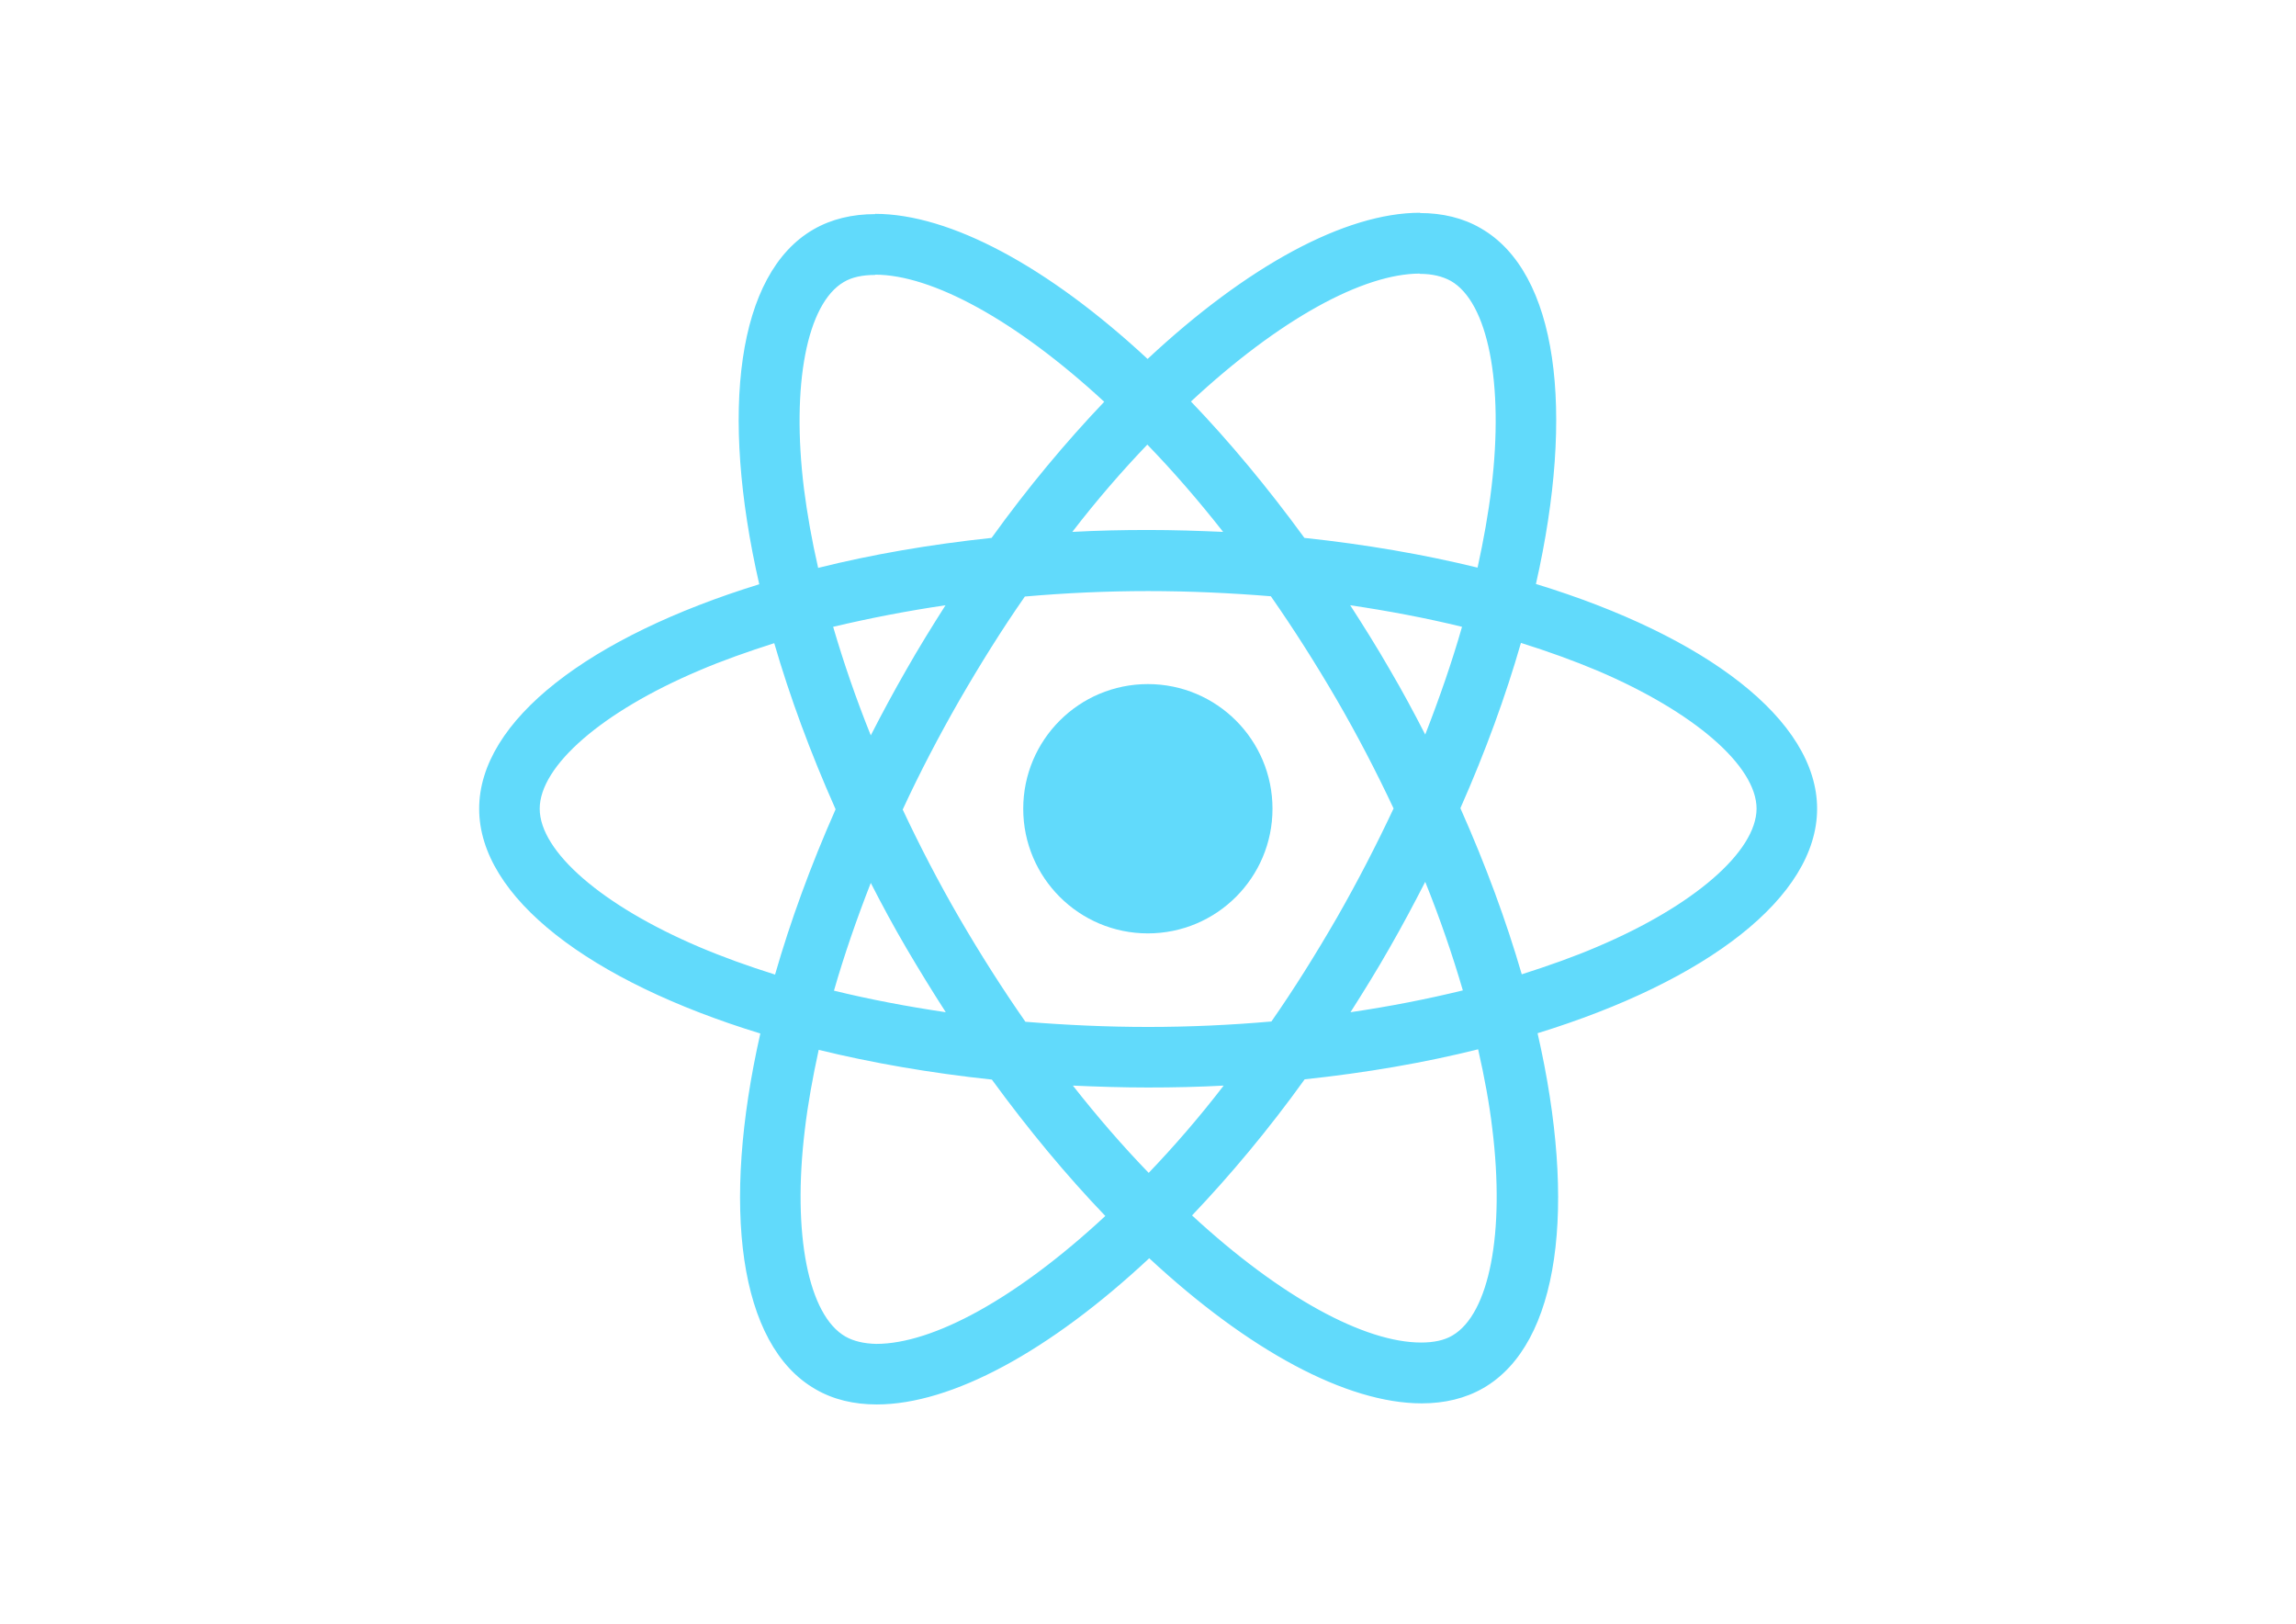
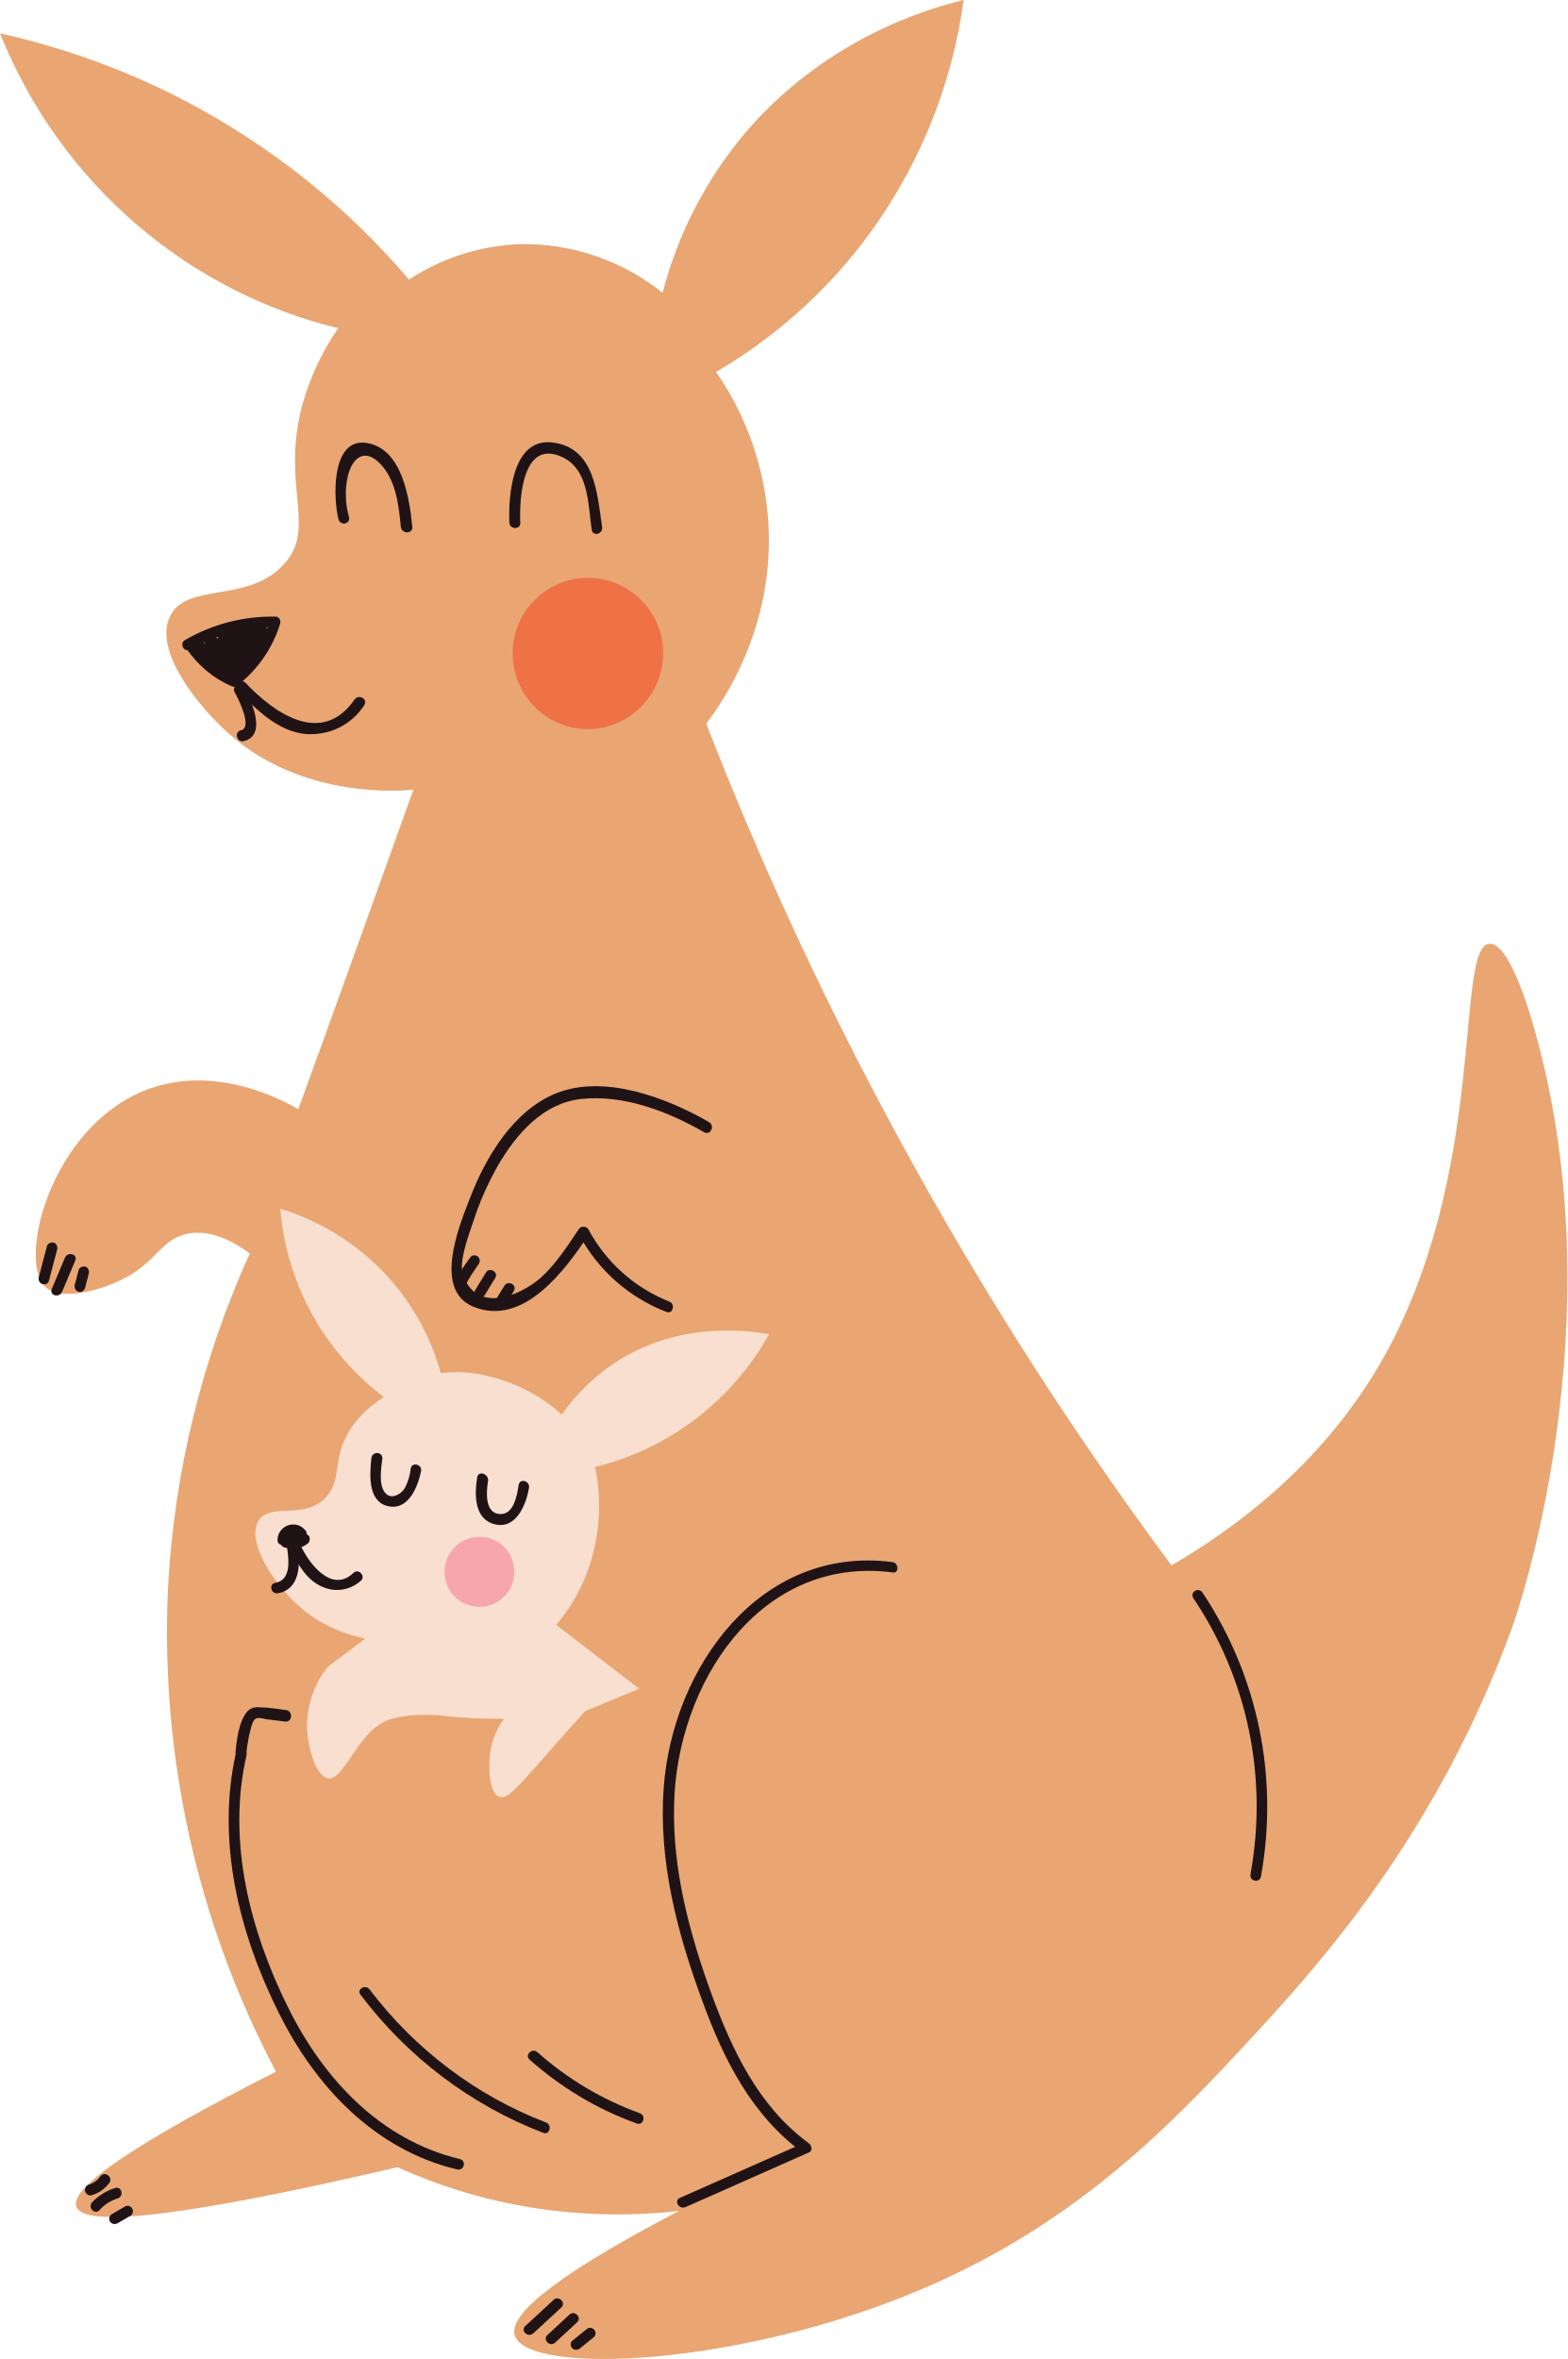
- <svg xmlns="http://www.w3.org/2000/svg" viewBox="0 0 841.9 595.3">
-   <g fill="#61DAFB">
-     <path d="M666.3 296.5c0-32.5-40.7-63.3-103.1-82.4 14.4-63.6 8-114.2-20.2-130.4-6.5-3.8-14.1-5.6-22.4-5.6v22.3c4.6 0 8.3.9 11.4 2.6 13.6 7.8 19.5 37.5 14.9 75.7-1.1 9.4-2.9 19.3-5.1 29.4-19.6-4.8-41-8.5-63.5-10.9-13.5-18.5-27.5-35.3-41.6-50 32.6-30.3 63.2-46.9 84-46.9V78c-27.5 0-63.5 19.6-99.9 53.6-36.4-33.8-72.4-53.2-99.9-53.2v22.3c20.7 0 51.4 16.5 84 46.6-14 14.7-28 31.4-41.3 49.9-22.6 2.4-44 6.1-63.6 11-2.3-10-4-19.7-5.2-29-4.7-38.2 1.1-67.9 14.6-75.8 3-1.8 6.9-2.6 11.5-2.6V78.5c-8.4 0-16 1.8-22.6 5.6-28.1 16.2-34.4 66.7-19.9 130.1-62.2 19.2-102.7 49.9-102.7 82.3 0 32.5 40.7 63.3 103.1 82.4-14.4 63.6-8 114.2 20.2 130.4 6.5 3.8 14.1 5.6 22.5 5.6 27.5 0 63.5-19.6 99.9-53.6 36.4 33.8 72.4 53.2 99.9 53.2 8.4 0 16-1.8 22.6-5.6 28.1-16.2 34.4-66.7 19.9-130.1 62-19.1 102.5-49.9 102.5-82.3zm-130.2-66.7c-3.7 12.9-8.3 26.2-13.5 39.5-4.1-8-8.4-16-13.1-24-4.6-8-9.5-15.8-14.4-23.4 14.2 2.1 27.9 4.7 41 7.9zm-45.8 106.5c-7.8 13.5-15.8 26.3-24.1 38.2-14.9 1.3-30 2-45.2 2-15.1 0-30.2-.7-45-1.9-8.3-11.9-16.4-24.6-24.2-38-7.6-13.1-14.5-26.4-20.8-39.8 6.2-13.4 13.2-26.8 20.7-39.9 7.8-13.5 15.8-26.3 24.1-38.2 14.9-1.3 30-2 45.2-2 15.1 0 30.2.7 45 1.9 8.3 11.9 16.4 24.6 24.2 38 7.6 13.1 14.5 26.4 20.8 39.8-6.3 13.4-13.2 26.8-20.7 39.9zm32.3-13c5.4 13.4 10 26.8 13.8 39.8-13.1 3.2-26.9 5.9-41.2 8 4.9-7.7 9.8-15.6 14.4-23.7 4.6-8 8.9-16.1 13-24.1zM421.2 430c-9.3-9.6-18.6-20.3-27.8-32 9 .4 18.2.7 27.5.7 9.4 0 18.7-.2 27.8-.7-9 11.7-18.3 22.4-27.5 32zm-74.4-58.9c-14.2-2.1-27.9-4.7-41-7.9 3.7-12.9 8.3-26.2 13.5-39.5 4.1 8 8.4 16 13.1 24 4.7 8 9.5 15.8 14.4 23.4zM420.7 163c9.3 9.6 18.6 20.3 27.8 32-9-.4-18.2-.7-27.5-.7-9.4 0-18.7.2-27.8.7 9-11.7 18.3-22.4 27.5-32zm-74 58.9c-4.9 7.7-9.8 15.6-14.4 23.7-4.6 8-8.9 16-13 24-5.4-13.4-10-26.8-13.8-39.8 13.1-3.1 26.9-5.8 41.2-7.9zm-90.5 125.2c-35.4-15.1-58.3-34.9-58.3-50.6 0-15.7 22.9-35.6 58.3-50.6 8.6-3.7 18-7 27.7-10.1 5.7 19.6 13.2 40 22.5 60.9-9.2 20.8-16.6 41.1-22.2 60.6-9.9-3.1-19.3-6.5-28-10.2zM310 490c-13.6-7.8-19.5-37.5-14.9-75.7 1.1-9.4 2.9-19.3 5.1-29.4 19.6 4.8 41 8.5 63.5 10.9 13.5 18.5 27.5 35.3 41.6 50-32.6 30.3-63.2 46.9-84 46.9-4.5-.1-8.3-1-11.3-2.7zm237.2-76.2c4.7 38.2-1.1 67.9-14.6 75.8-3 1.8-6.9 2.6-11.5 2.6-20.7 0-51.4-16.5-84-46.6 14-14.7 28-31.4 41.3-49.9 22.6-2.4 44-6.1 63.6-11 2.3 10.1 4.1 19.8 5.2 29.1zm38.5-66.7c-8.6 3.7-18 7-27.7 10.1-5.7-19.6-13.2-40-22.5-60.9 9.2-20.8 16.6-41.1 22.2-60.6 9.9 3.1 19.3 6.5 28.1 10.2 35.4 15.1 58.3 34.9 58.3 50.6-.1 15.7-23 35.6-58.4 50.6zM320.8 78.4z" />
-     <circle cx="420.9" cy="296.5" r="45.7" />
-     <path d="M520.5 78.1z" />
+ <svg xmlns="http://www.w3.org/2000/svg" zoomAndPan="magnify" preserveAspectRatio="xMidYMid meet" version="1.0" viewBox="559.51 163.5 320.98 483.01">
+   <defs>
+     <clipPath id="ea2a0272d2">
+       <path d="M 559.508 163.5 L 880.492 163.5 L 880.492 646.5 L 559.508 646.5 Z M 559.508 163.5 " clip-rule="nonzero" />
+     </clipPath>
+   </defs>
+   <g clip-path="url(#ea2a0272d2)">
+     <path fill="#e9a672" d="M 606.078 313.465 C 600.496 308.43 591 297.133 594.242 289.863 C 597.594 282.375 610.883 287.406 618.141 278.461 C 624.172 271.082 617.023 262.465 621.492 246.141 C 623.055 240.66 625.516 235.402 628.754 230.707 C 613.676 227.016 599.715 219.859 587.875 209.797 C 575.367 199.172 565.648 185.641 559.508 170.32 C 572.91 173.336 585.867 178.035 597.926 184.41 C 615.238 193.582 630.648 205.883 643.273 220.758 C 649.973 216.285 657.902 213.82 665.945 213.488 C 676.555 213.262 686.941 216.844 695.207 223.438 C 698.219 211.809 703.695 200.961 711.398 191.566 C 727.816 171.773 748.93 165.398 756.855 163.496 C 754.398 181.727 747.141 198.949 735.973 213.488 C 727.816 224 717.656 232.945 706.152 239.656 C 712.516 248.824 716.203 259.562 716.871 270.746 C 718.102 292.215 707.379 307.426 704.141 311.672 C 714.637 338.738 726.812 365.129 740.438 390.742 C 757.75 423.281 777.41 454.371 799.41 484.008 C 811.695 476.852 829.676 464.098 842.188 442.629 C 864.523 403.934 857.266 357.301 864.523 356.742 C 868.32 356.406 872.227 369.156 873.008 371.73 C 891.773 434.02 869.324 496.309 869.324 496.309 C 853.914 539.027 829.676 565.758 815.715 580.855 C 799.969 597.852 780.867 618.09 749.375 631.738 C 711.512 648.176 667.508 649.961 664.938 641.688 C 663.82 638.219 669.855 631.18 698.555 616.191 C 678.898 618.426 658.906 615.41 640.926 607.242 C 598.598 617.086 576.703 619.883 575.145 615.293 C 573.805 611.379 587.43 602.211 616.023 587.672 C 599.938 557.258 592.34 523.148 593.906 488.816 C 595.133 465.109 600.832 441.848 610.66 420.148 C 607.309 417.688 602.621 415.117 597.816 416.125 C 592.566 417.242 591.559 421.828 585.082 425.18 C 580.281 427.754 571.906 429.992 568.777 426.973 C 563.078 421.496 569.895 394.766 588.77 386.938 C 603.508 380.785 618.363 389.285 620.598 390.629 C 628.531 368.82 636.348 347.012 644.164 325.207 C 637.801 325.766 619.816 325.879 606.078 313.465 " fill-opacity="1" fill-rule="nonzero" />
  </g>
+   <path fill="#f8dfd0" d="M 674.543 453.141 C 677.449 449.004 681.133 445.426 685.266 442.629 C 698.441 433.906 712.852 435.918 716.984 436.699 C 709.391 450.344 696.438 460.184 681.359 463.875 C 682.809 470.586 682.363 477.52 680.242 484.008 C 678.789 488.48 676.441 492.617 673.426 496.195 L 690.402 509.281 L 679.348 513.863 C 678.23 515.098 674.879 518.789 670.297 524.043 C 665.164 529.855 663.375 531.871 661.812 531.422 C 659.688 530.754 659.578 525.719 659.801 523.148 C 660.023 520.352 661.027 517.777 662.703 515.434 C 658.684 515.434 654.777 515.32 650.754 514.875 C 648.297 514.539 645.84 514.539 643.387 514.762 C 642.27 514.875 641.152 515.098 640.035 515.32 C 632.883 517.109 630.312 527.957 626.742 527.621 C 624.172 527.285 622.496 521.246 622.387 517.109 C 622.387 512.637 623.84 508.164 626.742 504.695 L 634.336 498.988 C 629.754 498.098 625.516 496.195 621.828 493.289 C 615.574 488.258 609.879 479.086 612.445 474.836 C 614.906 471.031 621.938 474.836 626.297 470.027 C 629.648 466.449 627.414 462.312 631.098 456.387 C 632.883 453.59 635.34 451.238 638.133 449.562 C 633.105 445.762 628.867 441.176 625.402 435.918 C 620.598 428.426 617.582 419.816 616.91 410.98 C 625.961 413.773 634 419.031 640.145 426.301 C 644.609 431.668 647.961 437.934 649.75 444.641 C 652.766 444.305 655.781 444.418 658.793 445.09 C 664.715 446.43 670.191 449.117 674.543 453.141 " fill-opacity="1" fill-rule="nonzero" />
+   <path fill="#1f1315" d="M 632.102 306.754 C 625.402 316.371 615.688 309.551 609.766 303.285 C 608.762 302.281 607.195 303.844 608.203 304.852 C 612 308.766 616.352 313.242 622.164 313.801 C 626.965 314.137 631.543 311.898 634.113 307.871 C 634.895 306.641 632.996 305.523 632.102 306.754 " fill-opacity="1" fill-rule="nonzero" />
+   <path fill="#1f1315" d="M 609.43 315.254 C 614.348 314.023 610.883 306.754 609.43 304.07 C 609.094 303.621 608.312 303.512 607.867 303.844 C 607.418 304.18 607.309 304.738 607.531 305.191 C 608.203 306.309 611.328 312.457 608.871 313.02 C 607.418 313.352 607.977 315.586 609.43 315.254 " fill-opacity="1" fill-rule="nonzero" />
+   <path fill="#1f1315" d="M 682.809 271.414 C 681.805 264.594 681.359 254.977 672.422 254.078 C 664.379 253.297 663.598 265.152 663.82 270.523 C 663.934 271.973 666.168 271.973 666.055 270.523 C 665.832 265.598 666.504 253.52 674.43 256.988 C 680.129 259.449 679.906 266.719 680.688 271.973 C 680.91 273.426 683.035 272.867 682.809 271.414 " fill-opacity="1" fill-rule="nonzero" />
+   <path fill="#1f1315" d="M 643.945 271.414 C 643.387 265.711 641.934 255.312 634.559 254.191 C 627.191 253.074 627.75 265.934 628.867 269.961 C 629.09 270.523 629.754 270.855 630.312 270.633 C 630.871 270.41 631.098 269.961 630.984 269.402 C 630.207 266.609 630.09 263.699 630.762 260.902 C 631.543 257.66 633.891 255.09 637.129 258.219 C 640.594 261.574 641.152 266.832 641.598 271.414 C 641.82 272.867 644.051 272.867 643.945 271.414 " fill-opacity="1" fill-rule="nonzero" />
+   <path fill="#1f1315" d="M 704.812 393.309 C 696.102 388.277 683.258 383.359 673.312 387.387 C 664.605 390.965 659.02 400.355 655.781 408.742 C 653.547 414.449 648.184 427.531 656.34 431 C 666.613 435.359 675.324 423.504 680.016 416.348 L 678.117 416.348 C 682.027 423.617 688.391 429.207 695.988 432.117 C 697.324 432.676 697.883 430.441 696.547 429.992 C 689.508 427.195 683.594 421.941 680.016 415.23 C 679.684 414.672 679.012 414.559 678.453 414.785 C 678.23 414.895 678.117 415.008 678.008 415.23 C 675.66 418.699 673.312 422.387 670.191 425.18 C 665.609 429.094 657.012 432.34 654.328 424.512 C 653.324 421.719 655.781 415.676 656.676 412.879 C 657.902 409.191 659.578 405.5 661.477 402.148 C 665.273 395.66 670.75 389.285 678.676 388.504 C 687.273 387.609 696.324 391.074 703.695 395.324 C 704.254 395.66 704.922 395.438 705.145 394.879 C 705.48 394.32 705.258 393.645 704.812 393.309 " fill-opacity="1" fill-rule="nonzero" />
+   <path fill="#1f1315" d="M 742.227 483.332 C 715.086 479.871 697.219 505.031 695.43 529.52 C 694.312 544.508 698.219 559.379 703.359 573.25 C 707.715 585.215 713.52 596.734 724.023 604.34 L 724.023 602.324 L 698.777 613.508 C 697.438 614.066 698.555 615.969 699.895 615.41 L 725.137 604.227 C 726.031 603.891 725.695 602.77 725.137 602.324 C 714.863 594.832 709.391 583.199 705.145 571.57 C 700.676 559.27 697.219 546.297 697.555 533.098 C 697.996 508.609 714.863 481.883 742.336 485.461 C 743.676 485.684 743.566 483.445 742.227 483.332 " fill-opacity="1" fill-rule="nonzero" />
+   <path fill="#1f1315" d="M 607.867 522.25 C 603.738 540.367 608.426 559.27 616.582 575.594 C 624.062 590.691 636.234 603.664 653.102 607.695 C 654.555 608.027 655.113 605.902 653.66 605.566 C 637.352 601.652 625.738 589.129 618.477 574.477 C 610.66 558.711 605.969 540.367 609.988 522.926 C 610.324 521.469 608.203 520.797 607.867 522.25 " fill-opacity="1" fill-rule="nonzero" />
+   <path fill="#1f1315" d="M 633.332 571.906 C 642.938 584.656 655.895 594.496 670.75 600.199 C 672.086 600.758 672.645 598.52 671.305 598.074 C 657.012 592.598 644.5 583.09 635.23 570.898 C 634.449 569.672 632.438 570.789 633.332 571.906 " fill-opacity="1" fill-rule="nonzero" />
+   <path fill="#1f1315" d="M 667.957 585.215 C 674.43 590.918 681.805 595.391 689.957 598.297 C 691.297 598.746 691.855 596.621 690.516 596.176 C 682.809 593.379 675.66 589.129 669.52 583.648 C 668.402 582.754 666.949 584.316 667.957 585.215 " fill-opacity="1" fill-rule="nonzero" />
+   <path fill="#1f1315" d="M 618.141 513.641 C 616.352 513.418 614.457 513.082 612.672 513.082 C 611.777 512.969 610.77 513.195 610.102 513.977 C 608.426 515.992 607.977 519.68 607.754 522.25 C 607.645 523.707 609.879 523.707 609.988 522.25 C 610.102 521.023 610.324 519.906 610.547 518.676 C 610.77 517.891 611.105 516.102 611.664 515.543 C 612.223 514.984 613.562 515.434 614.234 515.543 L 617.918 515.992 C 619.48 516.102 619.48 513.863 618.141 513.641 " fill-opacity="1" fill-rule="nonzero" />
+   <path fill="#1f1315" d="M 817.727 547.75 C 821.41 527.508 817.168 506.707 805.773 489.598 C 804.996 488.367 803.098 489.484 803.879 490.715 C 815.047 507.27 819.176 527.508 815.605 547.191 C 815.27 548.645 817.391 549.203 817.727 547.75 " fill-opacity="1" fill-rule="nonzero" />
+   <path fill="#1f1315" d="M 668.738 641.242 L 674.43 635.984 C 675.547 634.98 673.871 633.414 672.867 634.418 L 667.172 639.676 C 665.945 640.684 667.621 642.246 668.738 641.242 " fill-opacity="1" fill-rule="nonzero" />
+   <path fill="#1f1315" d="M 673.203 643.145 L 677.672 639.008 C 678.789 637.996 677.113 636.434 676.105 637.438 L 671.637 641.574 C 670.52 642.586 672.195 644.148 673.203 643.145 " fill-opacity="1" fill-rule="nonzero" />
+   <path fill="#1f1315" d="M 678.23 644.371 L 681.133 642.023 C 681.582 641.574 681.582 640.906 681.133 640.457 C 680.688 640.012 680.016 640.012 679.57 640.457 L 676.664 642.809 C 676.219 643.254 676.332 644.039 676.777 644.371 C 677.113 644.707 677.781 644.707 678.23 644.371 " fill-opacity="1" fill-rule="nonzero" />
+   <path fill="#1f1315" d="M 578.379 612.949 C 579.832 612.5 581.062 611.609 581.957 610.375 C 582.289 609.816 582.066 609.145 581.508 608.812 C 580.949 608.477 580.281 608.699 579.945 609.258 C 579.387 610.039 578.605 610.488 577.711 610.82 C 577.152 610.934 576.816 611.609 576.934 612.168 C 577.152 612.836 577.82 613.172 578.379 612.949 " fill-opacity="1" fill-rule="nonzero" />
+   <path fill="#1f1315" d="M 583.074 611.496 C 581.285 612.055 579.723 613.059 578.379 614.402 C 577.375 615.523 578.938 617.086 579.945 615.969 C 580.949 614.848 582.18 614.066 583.633 613.617 C 584.973 613.172 584.414 611.047 583.074 611.496 " fill-opacity="1" fill-rule="nonzero" />
+   <path fill="#1f1315" d="M 583.52 618.762 L 586.199 617.199 C 586.758 616.863 586.871 616.191 586.535 615.633 C 586.199 615.184 585.641 614.961 585.082 615.293 L 582.402 616.863 C 581.844 617.199 581.73 617.867 582.066 618.426 C 582.402 618.875 582.961 618.984 583.52 618.762 " fill-opacity="1" fill-rule="nonzero" />
+   <path fill="#1f1315" d="M 655.672 421.156 C 654.555 422.613 653.66 424.062 652.879 425.633 C 652.207 426.859 654.105 427.977 654.777 426.75 C 655.559 425.18 656.559 423.73 657.566 422.277 C 657.902 421.719 657.789 421.043 657.23 420.707 C 656.789 420.375 656.004 420.484 655.672 421.156 C 655.672 421.043 655.672 421.043 655.672 421.156 " fill-opacity="1" fill-rule="nonzero" />
+   <path fill="#1f1315" d="M 658.793 428.648 L 660.918 425.18 C 661.699 423.953 659.688 422.836 659.02 424.062 L 656.895 427.531 C 656.117 428.762 658.012 429.883 658.793 428.648 " fill-opacity="1" fill-rule="nonzero" />
+   <path fill="#1f1315" d="M 662.816 426.75 L 661.363 429.094 C 660.582 430.328 662.48 431.445 663.262 430.215 L 664.715 427.867 C 665.496 426.637 663.598 425.52 662.816 426.75 " fill-opacity="1" fill-rule="nonzero" />
+   <path fill="#1f1315" d="M 569.559 425.633 L 571.234 419.258 C 571.348 418.699 571.012 418.027 570.453 417.914 C 569.895 417.805 569.223 418.141 569.113 418.699 L 567.438 425.07 C 567.324 425.633 567.66 426.301 568.219 426.414 C 568.777 426.637 569.445 426.301 569.559 425.633 " fill-opacity="1" fill-rule="nonzero" />
+   <path fill="#1f1315" d="M 572.238 427.977 L 574.922 421.602 C 575.48 420.262 573.355 419.703 572.797 421.043 L 570.117 427.418 C 569.559 428.762 571.68 429.324 572.238 427.977 " fill-opacity="1" fill-rule="nonzero" />
+   <path fill="#1f1315" d="M 576.934 427.195 L 577.711 424.176 C 577.82 423.617 577.488 422.945 576.934 422.836 C 576.375 422.723 575.703 423.059 575.59 423.617 L 574.809 426.637 C 574.699 427.195 575.031 427.867 575.59 427.977 C 576.039 428.203 576.703 427.867 576.934 427.195 " fill-opacity="1" fill-rule="nonzero" />
+   <path fill="#1f1315" d="M 657.23 466 C 656.676 469.469 656.559 474.613 660.918 475.617 C 665.273 476.625 667.285 471.48 667.844 468.129 C 668.066 466.672 665.945 466.113 665.723 467.566 C 665.387 469.691 664.715 473.828 661.699 473.496 C 658.684 473.16 659.129 468.688 659.465 466.672 C 659.578 465.219 657.453 464.551 657.23 466 " fill-opacity="1" fill-rule="nonzero" />
+   <path fill="#1f1315" d="M 635.566 462.086 C 635.23 465.219 634.781 470.699 638.691 471.82 C 643.051 473.047 645.059 468.012 645.727 464.773 C 646.062 463.316 643.828 462.758 643.609 464.215 C 643.492 465.555 643.051 467.008 642.379 468.234 C 641.711 469.355 639.922 470.473 638.691 469.469 C 636.906 468.012 637.574 464.098 637.801 462.199 C 637.91 460.637 635.676 460.637 635.566 462.086 " fill-opacity="1" fill-rule="nonzero" />
+   <path fill="#1f1315" d="M 619.145 480.988 C 620.598 484.008 622.496 487.246 625.738 488.48 C 628.309 489.598 631.32 489.039 633.441 487.137 C 634.449 486.129 632.883 484.566 631.879 485.57 C 627.414 489.82 622.723 483.562 621.047 479.871 C 620.488 478.527 618.586 479.648 619.145 480.988 " fill-opacity="1" fill-rule="nonzero" />
+   <path fill="#1f1315" d="M 616.469 489.711 C 620.934 488.926 621.047 483.785 620.488 480.316 C 620.262 478.859 618.141 479.531 618.363 480.875 C 618.699 483.223 619.035 487.023 615.91 487.586 C 614.457 487.809 615.016 490.043 616.469 489.711 " fill-opacity="1" fill-rule="nonzero" />
+   <path fill="#1f1315" d="M 617.695 480.316 C 619.258 480.875 621.047 480.652 622.387 479.648 C 622.945 479.309 623.055 478.637 622.832 478.078 C 622.832 477.969 622.723 477.969 622.609 477.855 C 620.934 476.402 618.477 476.402 616.805 477.855 C 616.352 478.301 616.352 478.973 616.805 479.418 C 616.91 479.531 616.91 479.531 617.023 479.648 C 618.699 480.652 621.047 480.207 622.051 478.414 C 622.164 478.301 622.164 478.191 622.164 478.078 C 622.387 477.633 622.387 477.074 621.938 476.738 C 620.82 475.395 618.812 475.281 617.469 476.402 C 616.805 476.961 616.352 477.855 616.352 478.75 C 616.246 480.207 618.477 480.207 618.586 478.75 C 618.699 477.633 619.816 477.742 620.375 478.414 L 620.152 477.074 C 619.816 477.855 619.035 478.191 618.254 477.969 C 618.141 477.969 618.027 477.855 618.027 477.855 L 618.254 479.648 C 619.035 478.973 620.152 478.973 620.934 479.648 L 621.156 477.855 C 620.262 478.527 619.145 478.637 618.141 478.301 C 617.023 477.742 616.352 479.871 617.695 480.316 " fill-opacity="1" fill-rule="nonzero" />
+   <path fill="#1f1315" d="M 597.703 296.352 C 600.051 299.707 603.18 302.395 606.859 303.957 C 607.195 304.18 607.645 304.18 607.977 303.957 C 612.223 300.715 615.352 296.242 616.91 291.098 C 617.023 290.539 616.688 289.863 616.133 289.758 C 616.023 289.758 615.91 289.758 615.797 289.758 C 609.32 289.641 602.949 291.32 597.367 294.566 C 596.809 294.898 596.699 295.57 597.035 296.129 C 597.367 296.688 598.039 296.801 598.598 296.465 C 603.844 293.449 609.879 291.879 615.91 291.879 L 614.793 290.426 C 613.789 294.23 611.664 297.695 608.762 300.379 C 606.973 301.836 606.191 301.16 604.402 299.93 C 602.621 298.59 601.055 296.91 599.715 295.125 C 598.934 294.117 596.922 295.234 597.703 296.352 " fill-opacity="1" fill-rule="nonzero" />
+   <path fill="#1f1315" d="M 599.602 296.91 C 601.168 296.91 602.062 298.812 603.066 299.93 C 603.844 300.824 604.738 301.5 605.855 301.836 C 606.414 301.945 607.086 301.609 607.195 301.047 C 607.309 300.715 607.195 300.488 607.086 300.156 C 605.855 298.031 603.957 296.352 601.836 295.348 C 600.719 294.789 599.492 296.129 600.496 297.133 C 602.73 299.262 605.184 301.16 607.867 302.84 C 608.426 303.176 609.094 302.953 609.43 302.395 C 609.543 302.168 609.652 301.836 609.543 301.5 C 608.871 298.031 606.414 295.125 602.949 294.008 C 602.172 293.672 601.391 294.566 601.613 295.348 C 602.172 297.469 605.184 302.953 608.09 300.602 C 610.996 298.254 604.738 294.453 603.066 293.672 C 602.508 293.332 601.836 293.555 601.504 294.117 C 601.277 294.453 601.277 294.898 601.504 295.234 C 602.508 297.586 605.52 301.723 608.535 299.484 C 610.996 297.809 607.531 294.23 606.078 293.109 C 605.633 292.66 604.961 292.66 604.516 293.109 C 604.18 293.449 604.066 293.895 604.18 294.23 C 604.516 296.242 606.973 300.715 609.543 298.703 C 612.336 296.465 608.426 293.332 606.414 292.551 C 605.855 292.438 605.184 292.773 605.074 293.332 C 604.852 295.234 605.742 297.023 607.309 297.922 C 608.426 298.703 609.988 299.148 610.77 297.695 C 612.336 295.012 608.312 290.316 606.301 293.555 C 605.633 294.789 606.078 296.242 607.309 296.91 C 608.871 297.922 610.77 296.91 611.777 295.57 C 612.672 294.566 613.453 292.996 612.336 291.879 C 610.883 290.426 607.531 292.887 606.191 293.449 C 604.852 294.008 605.855 295.793 607.086 295.457 C 609.32 295.012 611.555 294.23 613.676 293.332 C 614.68 292.887 614.121 291.211 613.117 291.211 C 611.328 291.211 609.43 291.434 607.754 291.992 L 608.312 294.117 C 609.43 293.672 610.66 293.449 611.887 293.449 L 610.77 291.992 C 610.324 294.34 608.871 296.465 606.859 297.809 L 608.203 299.598 L 612.223 294.676 L 610.324 293.895 C 610.324 295.57 609.43 297.133 607.977 298.145 L 609.652 299.598 L 614.121 294.117 L 612.336 292.773 C 611.219 294.34 609.988 295.906 608.535 297.246 C 607.531 298.254 609.094 299.82 610.102 298.812 C 611.219 297.695 612.223 296.465 613.004 295.125 C 613.23 294.566 613.004 293.895 612.445 293.672 C 612 293.449 611.441 293.555 611.105 294.008 L 607.531 299.484 C 606.75 300.715 608.648 301.836 609.43 300.602 L 613.117 295.457 L 611.219 294.34 C 610.547 295.57 609.652 296.574 608.648 297.586 L 610.211 299.148 C 611.777 297.586 613.117 296.016 614.348 294.23 C 615.016 293.219 613.453 291.879 612.559 292.887 L 608.09 298.254 C 607.754 298.703 607.754 299.484 608.312 299.82 C 608.762 300.156 609.32 300.156 609.652 299.82 C 611.441 298.48 612.559 296.242 612.672 294.008 C 612.672 293.332 612.223 292.887 611.555 292.887 C 611.219 292.887 610.996 292.996 610.77 293.219 L 606.75 298.145 C 605.969 299.039 606.973 300.715 608.09 299.93 C 610.66 298.254 612.445 295.684 613.117 292.773 C 613.23 292.215 612.895 291.543 612.336 291.434 C 612.223 291.434 612.113 291.434 612 291.434 C 610.547 291.434 609.207 291.656 607.867 292.215 C 606.527 292.773 607.086 294.789 608.426 294.34 C 609.988 293.895 611.664 293.672 613.23 293.672 L 612.672 291.543 C 610.77 292.438 608.762 292.996 606.637 293.449 L 607.531 295.457 L 609.43 294.566 C 610.438 294.008 610.66 293.895 610.102 294.34 C 610.102 295.125 609.43 295.793 608.648 295.793 C 607.867 295.793 607.195 295.125 607.195 294.34 C 607.195 294.23 607.195 294.008 607.195 293.895 L 605.855 294.676 L 606.973 295.234 C 607.754 296.574 607.867 296.801 607.309 296.016 C 606.859 295.348 606.527 294.453 606.414 293.672 L 604.516 294.789 C 604.852 295.125 607.309 297.133 606.973 297.586 C 605.633 298.926 603.844 294.898 603.508 294.23 L 601.949 295.793 C 603.402 296.352 604.738 297.246 605.855 298.48 C 606.859 299.484 605.742 298.59 605.297 298.145 C 604.516 297.246 603.957 296.129 603.621 294.898 L 602.285 296.242 C 604.852 297.246 606.75 299.484 607.309 302.168 L 608.984 300.938 C 606.527 299.371 604.18 297.586 602.172 295.57 L 600.832 297.363 C 602.73 298.254 604.293 299.598 605.297 301.383 L 606.527 299.707 C 603.621 298.812 603.18 294.898 599.715 294.789 C 599.043 294.789 598.598 295.234 598.598 295.906 C 598.598 296.574 598.934 296.91 599.602 296.91 " fill-opacity="1" fill-rule="nonzero" />
+   <path fill="#1f1315" d="M 608.312 299.82 C 609.43 300.043 610.547 299.371 610.883 298.254 C 610.883 298.145 610.996 297.922 610.996 297.809 C 610.996 297.133 610.547 296.688 609.879 296.688 C 609.543 296.688 609.32 296.801 609.094 297.023 C 608.426 297.809 608.312 298.812 608.762 299.707 C 609.094 300.266 609.766 300.379 610.324 300.043 C 610.547 299.93 610.77 299.707 610.77 299.371 L 611.328 296.016 C 611.441 295.457 611.105 294.789 610.547 294.676 C 609.988 294.566 609.32 294.898 609.207 295.457 L 608.535 298.812 L 610.547 298.59 C 610.547 298.703 610.547 298.59 610.547 298.59 L 608.648 297.809 C 608.648 297.695 608.762 297.586 608.871 297.586 C 608.871 297.586 608.871 297.586 608.984 297.586 C 607.531 297.363 606.973 299.484 608.312 299.82 " fill-opacity="1" fill-rule="nonzero" />
+   <path fill="#1f1315" d="M 609.543 298.926 C 608.762 299.371 608.312 300.266 608.203 301.16 C 608.203 301.836 608.648 302.281 609.32 302.281 C 609.988 302.281 610.438 301.836 610.438 301.16 C 610.438 300.602 610.324 300.043 610.102 299.598 C 609.879 299.148 609.32 298.926 608.871 299.039 C 608.09 299.262 607.309 299.82 606.859 300.488 C 606.078 301.723 607.977 302.84 608.762 301.609 C 608.871 301.383 609.207 301.16 609.43 301.16 L 608.203 300.602 C 608.203 300.715 608.203 300.938 608.203 301.047 L 610.438 301.047 C 610.438 300.938 610.547 300.824 610.66 300.715 C 611.887 300.043 610.77 298.145 609.543 298.926 " fill-opacity="1" fill-rule="nonzero" />
+   <path fill="#ef7146" d="M 695.32 297.246 C 695.32 305.75 688.391 312.789 679.906 312.789 C 671.414 312.789 664.492 305.859 664.492 297.246 C 664.492 288.746 671.414 281.812 679.906 281.812 C 688.391 281.812 695.32 288.746 695.32 297.246 " fill-opacity="1" fill-rule="nonzero" />
+   <path fill="#f8a6ae" d="M 664.828 485.348 C 664.828 489.375 661.586 492.508 657.676 492.508 C 653.66 492.508 650.531 489.262 650.531 485.348 C 650.531 481.324 653.77 478.191 657.676 478.191 C 661.699 478.078 664.828 481.324 664.828 485.348 C 664.938 485.348 664.938 485.348 664.828 485.348 " fill-opacity="1" fill-rule="nonzero" />
</svg>
